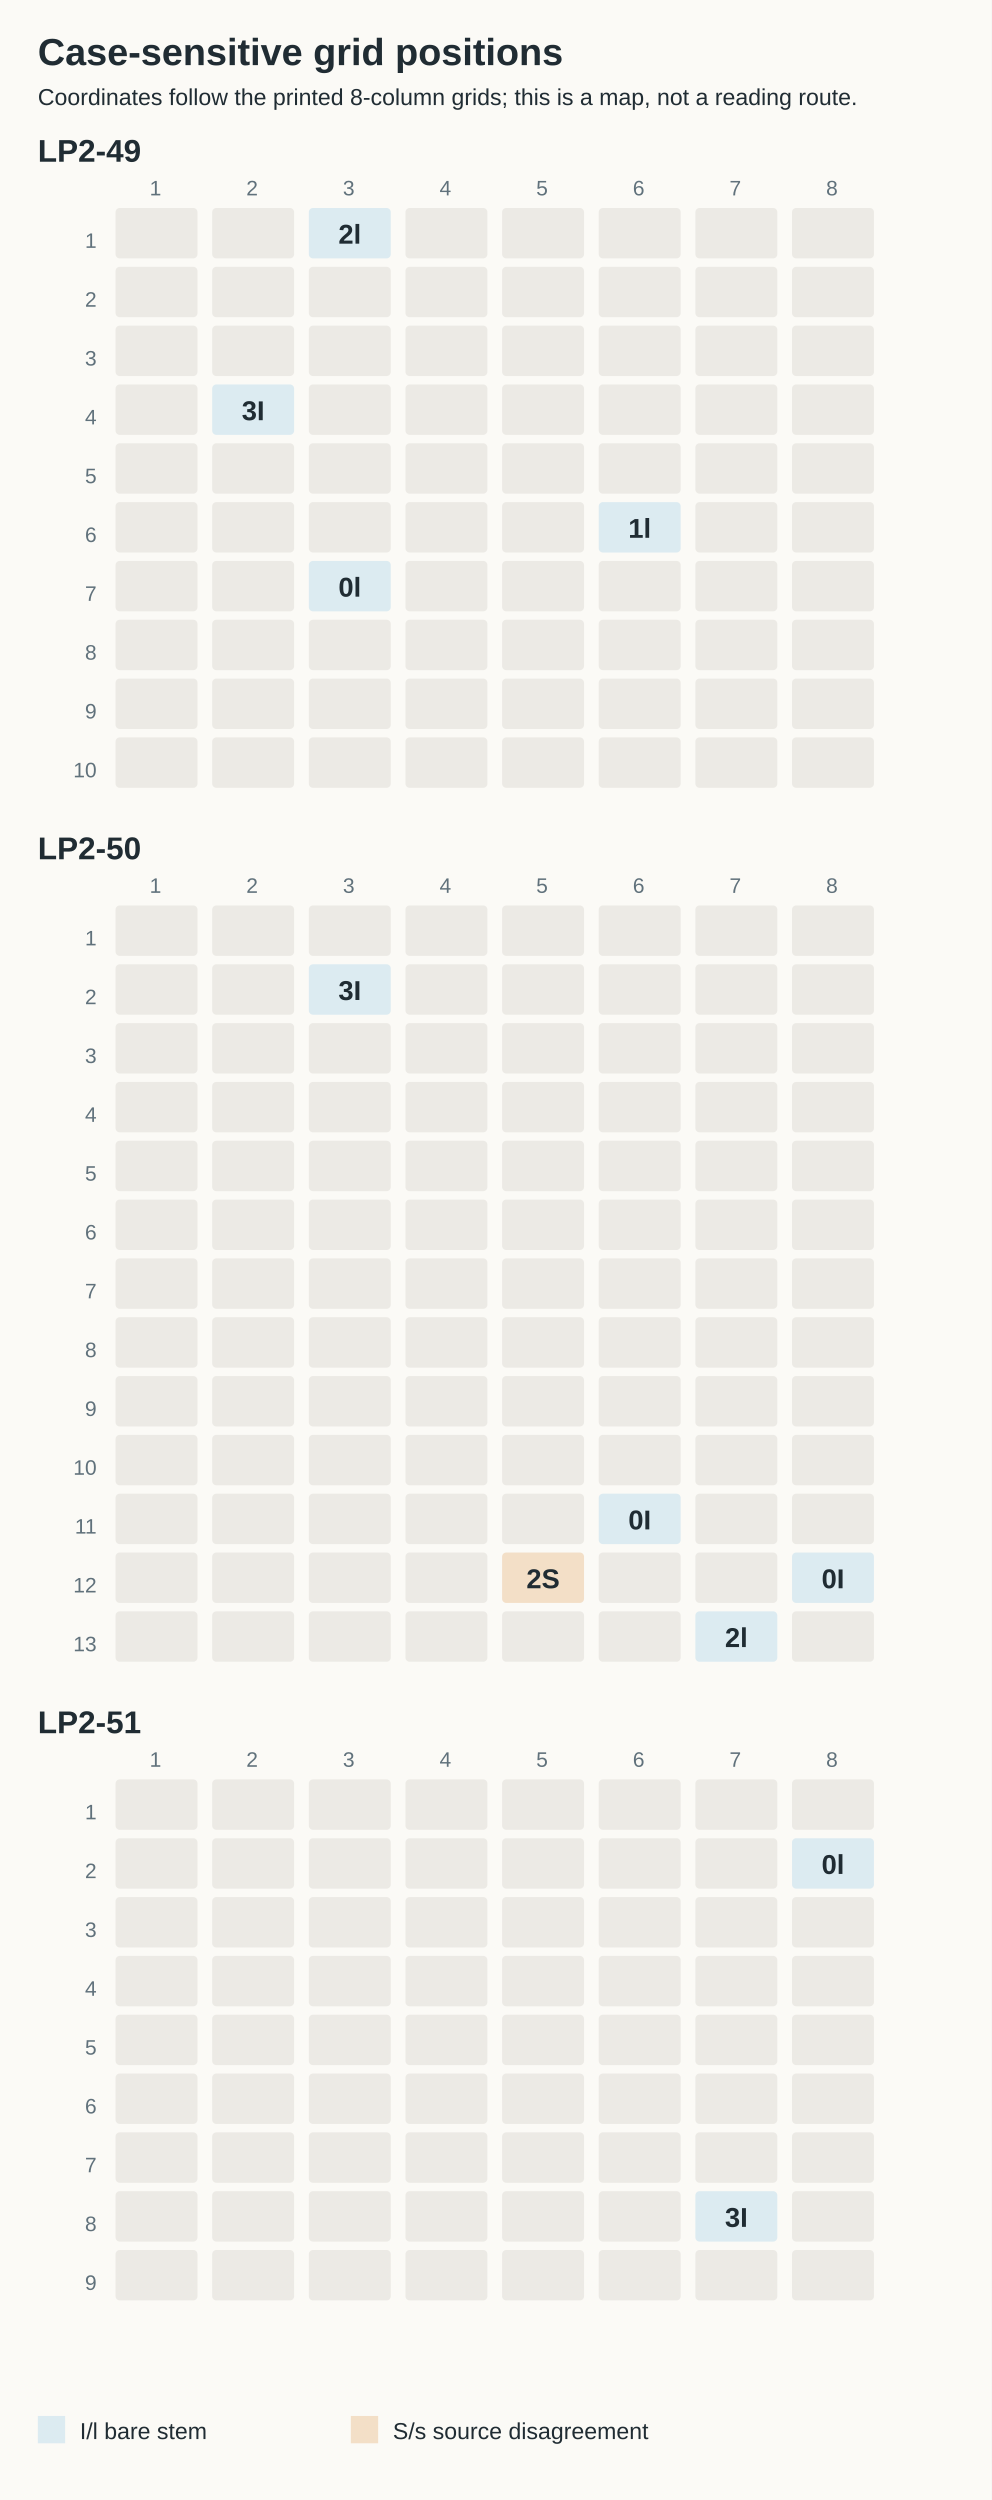
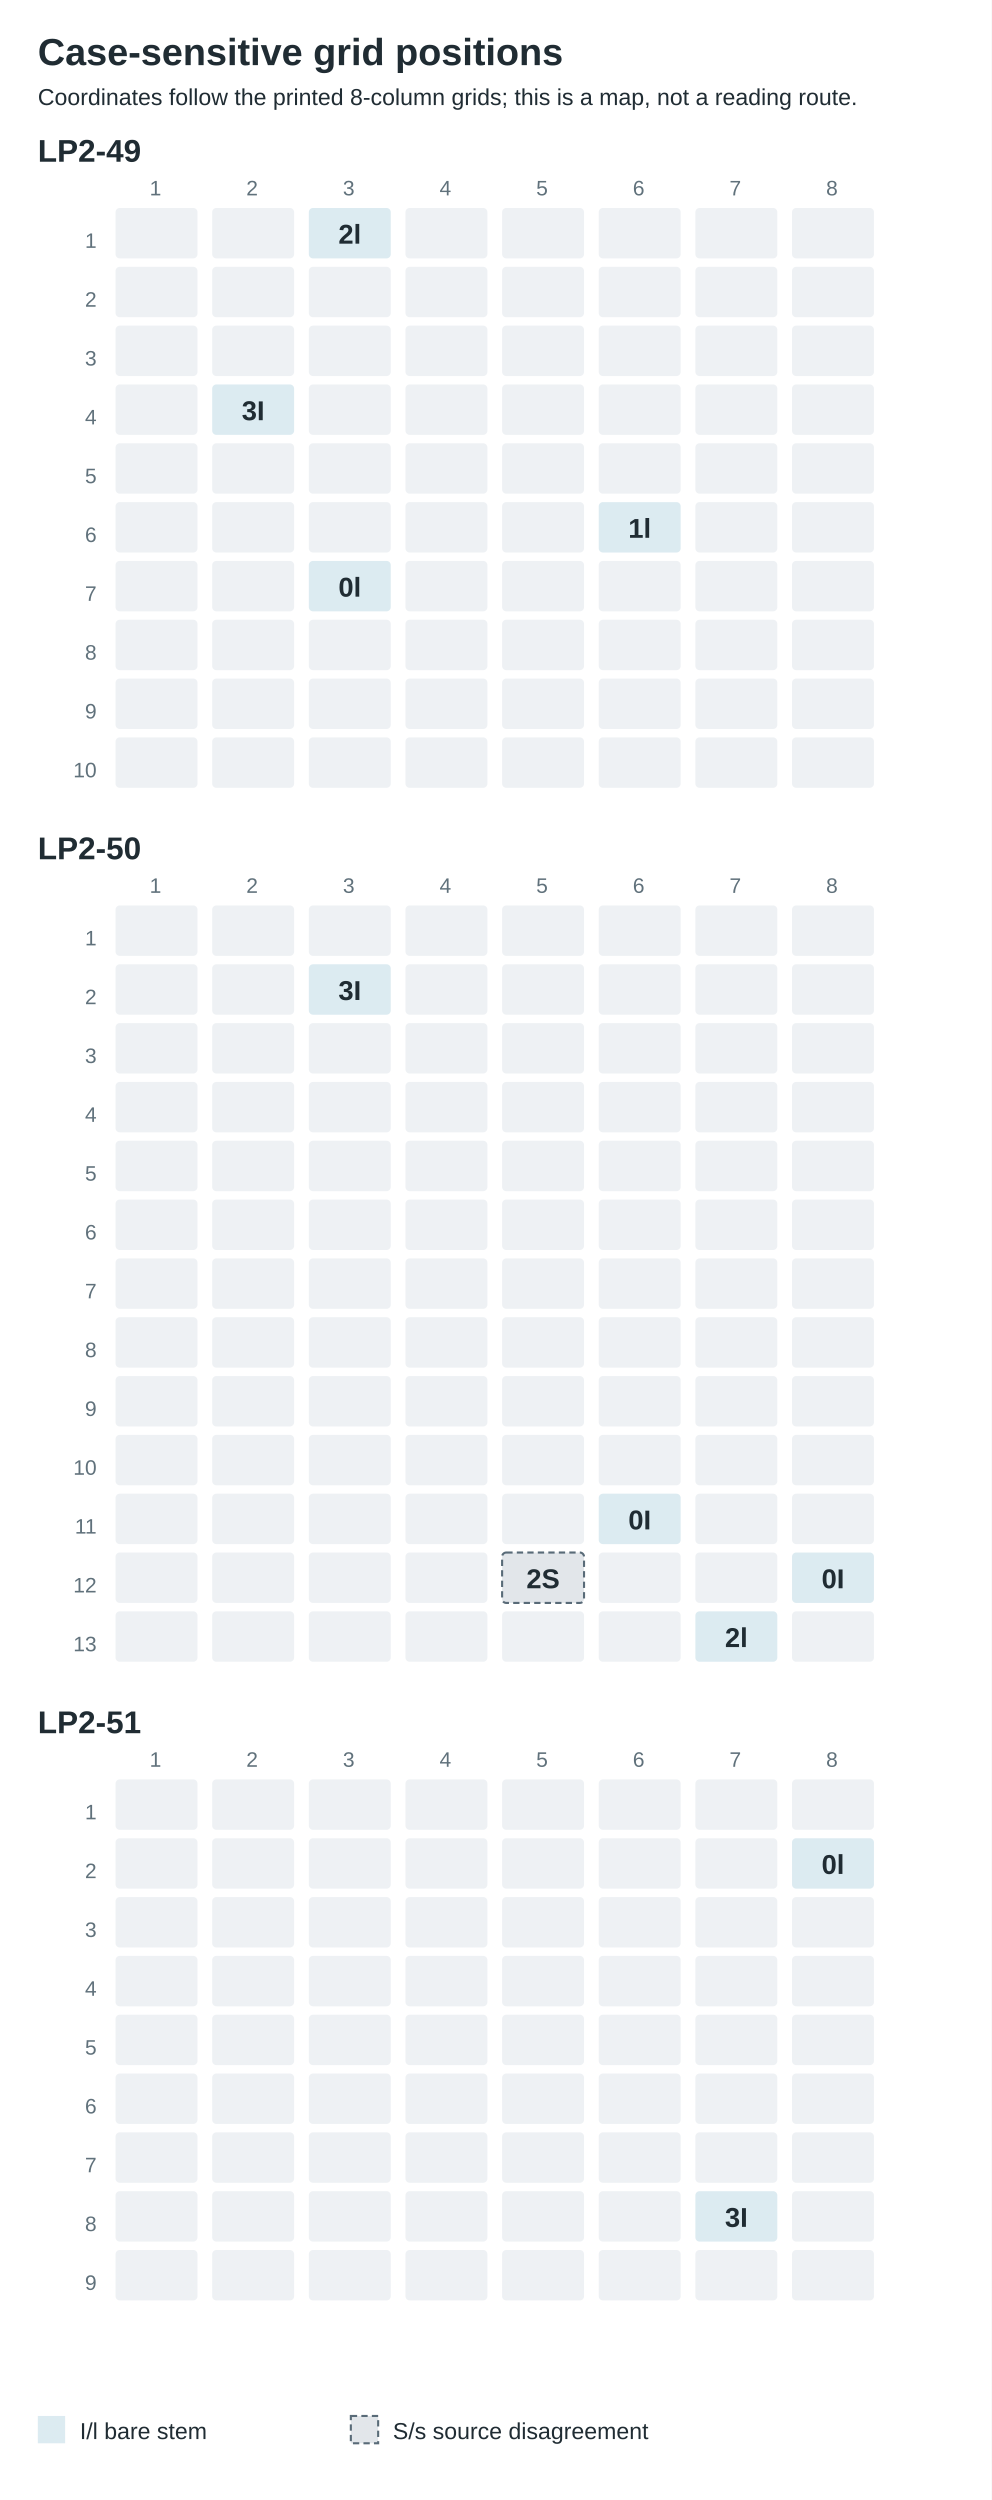
<svg xmlns="http://www.w3.org/2000/svg" viewBox="0 0 472 1190" role="img" aria-labelledby="title desc">
-   <rect width="472" height="1190" fill="#fbfaf6" />
+   <rect width="472" height="1190" fill="#ffffff" />
  <g font-family="Arial, sans-serif" fill="#202c33">
    <text x="18" y="31" font-size="18" font-weight="bold">Case-sensitive grid positions</text>
    <text x="18" y="50" font-size="11">Coordinates follow the printed 8-column grids; this is a map, not a reading route.</text>
    <text x="18" y="77" font-size="15" font-weight="bold">LP2-49</text>
    <text x="74" y="93" text-anchor="middle" font-size="10" fill="#60717b">1</text>
    <text x="120" y="93" text-anchor="middle" font-size="10" fill="#60717b">2</text>
    <text x="166" y="93" text-anchor="middle" font-size="10" fill="#60717b">3</text>
    <text x="212" y="93" text-anchor="middle" font-size="10" fill="#60717b">4</text>
    <text x="258" y="93" text-anchor="middle" font-size="10" fill="#60717b">5</text>
    <text x="304" y="93" text-anchor="middle" font-size="10" fill="#60717b">6</text>
    <text x="350" y="93" text-anchor="middle" font-size="10" fill="#60717b">7</text>
    <text x="396" y="93" text-anchor="middle" font-size="10" fill="#60717b">8</text>
    <text x="46" y="118" text-anchor="end" font-size="10" fill="#60717b">1</text>
-     <rect x="55" y="99" width="39" height="24" rx="2" fill="#eceae5" />
-     <rect x="101" y="99" width="39" height="24" rx="2" fill="#eceae5" />
+     <rect x="55" y="99" width="39" height="24" rx="2" fill="#eef1f4" />
+     <rect x="101" y="99" width="39" height="24" rx="2" fill="#eef1f4" />
    <rect x="147" y="99" width="39" height="24" rx="2" fill="#dcebf1" />
    <text x="166.5" y="116" text-anchor="middle" font-size="13" font-weight="bold">2l</text>
-     <rect x="193" y="99" width="39" height="24" rx="2" fill="#eceae5" />
-     <rect x="239" y="99" width="39" height="24" rx="2" fill="#eceae5" />
-     <rect x="285" y="99" width="39" height="24" rx="2" fill="#eceae5" />
-     <rect x="331" y="99" width="39" height="24" rx="2" fill="#eceae5" />
-     <rect x="377" y="99" width="39" height="24" rx="2" fill="#eceae5" />
+     <rect x="193" y="99" width="39" height="24" rx="2" fill="#eef1f4" />
+     <rect x="239" y="99" width="39" height="24" rx="2" fill="#eef1f4" />
+     <rect x="285" y="99" width="39" height="24" rx="2" fill="#eef1f4" />
+     <rect x="331" y="99" width="39" height="24" rx="2" fill="#eef1f4" />
+     <rect x="377" y="99" width="39" height="24" rx="2" fill="#eef1f4" />
    <text x="46" y="146" text-anchor="end" font-size="10" fill="#60717b">2</text>
-     <rect x="55" y="127" width="39" height="24" rx="2" fill="#eceae5" />
-     <rect x="101" y="127" width="39" height="24" rx="2" fill="#eceae5" />
-     <rect x="147" y="127" width="39" height="24" rx="2" fill="#eceae5" />
-     <rect x="193" y="127" width="39" height="24" rx="2" fill="#eceae5" />
-     <rect x="239" y="127" width="39" height="24" rx="2" fill="#eceae5" />
-     <rect x="285" y="127" width="39" height="24" rx="2" fill="#eceae5" />
-     <rect x="331" y="127" width="39" height="24" rx="2" fill="#eceae5" />
-     <rect x="377" y="127" width="39" height="24" rx="2" fill="#eceae5" />
+     <rect x="55" y="127" width="39" height="24" rx="2" fill="#eef1f4" />
+     <rect x="101" y="127" width="39" height="24" rx="2" fill="#eef1f4" />
+     <rect x="147" y="127" width="39" height="24" rx="2" fill="#eef1f4" />
+     <rect x="193" y="127" width="39" height="24" rx="2" fill="#eef1f4" />
+     <rect x="239" y="127" width="39" height="24" rx="2" fill="#eef1f4" />
+     <rect x="285" y="127" width="39" height="24" rx="2" fill="#eef1f4" />
+     <rect x="331" y="127" width="39" height="24" rx="2" fill="#eef1f4" />
+     <rect x="377" y="127" width="39" height="24" rx="2" fill="#eef1f4" />
    <text x="46" y="174" text-anchor="end" font-size="10" fill="#60717b">3</text>
-     <rect x="55" y="155" width="39" height="24" rx="2" fill="#eceae5" />
-     <rect x="101" y="155" width="39" height="24" rx="2" fill="#eceae5" />
-     <rect x="147" y="155" width="39" height="24" rx="2" fill="#eceae5" />
-     <rect x="193" y="155" width="39" height="24" rx="2" fill="#eceae5" />
-     <rect x="239" y="155" width="39" height="24" rx="2" fill="#eceae5" />
-     <rect x="285" y="155" width="39" height="24" rx="2" fill="#eceae5" />
-     <rect x="331" y="155" width="39" height="24" rx="2" fill="#eceae5" />
-     <rect x="377" y="155" width="39" height="24" rx="2" fill="#eceae5" />
+     <rect x="55" y="155" width="39" height="24" rx="2" fill="#eef1f4" />
+     <rect x="101" y="155" width="39" height="24" rx="2" fill="#eef1f4" />
+     <rect x="147" y="155" width="39" height="24" rx="2" fill="#eef1f4" />
+     <rect x="193" y="155" width="39" height="24" rx="2" fill="#eef1f4" />
+     <rect x="239" y="155" width="39" height="24" rx="2" fill="#eef1f4" />
+     <rect x="285" y="155" width="39" height="24" rx="2" fill="#eef1f4" />
+     <rect x="331" y="155" width="39" height="24" rx="2" fill="#eef1f4" />
+     <rect x="377" y="155" width="39" height="24" rx="2" fill="#eef1f4" />
    <text x="46" y="202" text-anchor="end" font-size="10" fill="#60717b">4</text>
-     <rect x="55" y="183" width="39" height="24" rx="2" fill="#eceae5" />
+     <rect x="55" y="183" width="39" height="24" rx="2" fill="#eef1f4" />
    <rect x="101" y="183" width="39" height="24" rx="2" fill="#dcebf1" />
    <text x="120.5" y="200" text-anchor="middle" font-size="13" font-weight="bold">3I</text>
-     <rect x="147" y="183" width="39" height="24" rx="2" fill="#eceae5" />
-     <rect x="193" y="183" width="39" height="24" rx="2" fill="#eceae5" />
-     <rect x="239" y="183" width="39" height="24" rx="2" fill="#eceae5" />
-     <rect x="285" y="183" width="39" height="24" rx="2" fill="#eceae5" />
-     <rect x="331" y="183" width="39" height="24" rx="2" fill="#eceae5" />
-     <rect x="377" y="183" width="39" height="24" rx="2" fill="#eceae5" />
+     <rect x="147" y="183" width="39" height="24" rx="2" fill="#eef1f4" />
+     <rect x="193" y="183" width="39" height="24" rx="2" fill="#eef1f4" />
+     <rect x="239" y="183" width="39" height="24" rx="2" fill="#eef1f4" />
+     <rect x="285" y="183" width="39" height="24" rx="2" fill="#eef1f4" />
+     <rect x="331" y="183" width="39" height="24" rx="2" fill="#eef1f4" />
+     <rect x="377" y="183" width="39" height="24" rx="2" fill="#eef1f4" />
    <text x="46" y="230" text-anchor="end" font-size="10" fill="#60717b">5</text>
-     <rect x="55" y="211" width="39" height="24" rx="2" fill="#eceae5" />
-     <rect x="101" y="211" width="39" height="24" rx="2" fill="#eceae5" />
-     <rect x="147" y="211" width="39" height="24" rx="2" fill="#eceae5" />
-     <rect x="193" y="211" width="39" height="24" rx="2" fill="#eceae5" />
-     <rect x="239" y="211" width="39" height="24" rx="2" fill="#eceae5" />
-     <rect x="285" y="211" width="39" height="24" rx="2" fill="#eceae5" />
-     <rect x="331" y="211" width="39" height="24" rx="2" fill="#eceae5" />
-     <rect x="377" y="211" width="39" height="24" rx="2" fill="#eceae5" />
+     <rect x="55" y="211" width="39" height="24" rx="2" fill="#eef1f4" />
+     <rect x="101" y="211" width="39" height="24" rx="2" fill="#eef1f4" />
+     <rect x="147" y="211" width="39" height="24" rx="2" fill="#eef1f4" />
+     <rect x="193" y="211" width="39" height="24" rx="2" fill="#eef1f4" />
+     <rect x="239" y="211" width="39" height="24" rx="2" fill="#eef1f4" />
+     <rect x="285" y="211" width="39" height="24" rx="2" fill="#eef1f4" />
+     <rect x="331" y="211" width="39" height="24" rx="2" fill="#eef1f4" />
+     <rect x="377" y="211" width="39" height="24" rx="2" fill="#eef1f4" />
    <text x="46" y="258" text-anchor="end" font-size="10" fill="#60717b">6</text>
-     <rect x="55" y="239" width="39" height="24" rx="2" fill="#eceae5" />
-     <rect x="101" y="239" width="39" height="24" rx="2" fill="#eceae5" />
-     <rect x="147" y="239" width="39" height="24" rx="2" fill="#eceae5" />
-     <rect x="193" y="239" width="39" height="24" rx="2" fill="#eceae5" />
-     <rect x="239" y="239" width="39" height="24" rx="2" fill="#eceae5" />
+     <rect x="55" y="239" width="39" height="24" rx="2" fill="#eef1f4" />
+     <rect x="101" y="239" width="39" height="24" rx="2" fill="#eef1f4" />
+     <rect x="147" y="239" width="39" height="24" rx="2" fill="#eef1f4" />
+     <rect x="193" y="239" width="39" height="24" rx="2" fill="#eef1f4" />
+     <rect x="239" y="239" width="39" height="24" rx="2" fill="#eef1f4" />
    <rect x="285" y="239" width="39" height="24" rx="2" fill="#dcebf1" />
    <text x="304.5" y="256" text-anchor="middle" font-size="13" font-weight="bold">1l</text>
-     <rect x="331" y="239" width="39" height="24" rx="2" fill="#eceae5" />
-     <rect x="377" y="239" width="39" height="24" rx="2" fill="#eceae5" />
+     <rect x="331" y="239" width="39" height="24" rx="2" fill="#eef1f4" />
+     <rect x="377" y="239" width="39" height="24" rx="2" fill="#eef1f4" />
    <text x="46" y="286" text-anchor="end" font-size="10" fill="#60717b">7</text>
-     <rect x="55" y="267" width="39" height="24" rx="2" fill="#eceae5" />
-     <rect x="101" y="267" width="39" height="24" rx="2" fill="#eceae5" />
+     <rect x="55" y="267" width="39" height="24" rx="2" fill="#eef1f4" />
+     <rect x="101" y="267" width="39" height="24" rx="2" fill="#eef1f4" />
    <rect x="147" y="267" width="39" height="24" rx="2" fill="#dcebf1" />
    <text x="166.5" y="284" text-anchor="middle" font-size="13" font-weight="bold">0l</text>
-     <rect x="193" y="267" width="39" height="24" rx="2" fill="#eceae5" />
-     <rect x="239" y="267" width="39" height="24" rx="2" fill="#eceae5" />
-     <rect x="285" y="267" width="39" height="24" rx="2" fill="#eceae5" />
-     <rect x="331" y="267" width="39" height="24" rx="2" fill="#eceae5" />
-     <rect x="377" y="267" width="39" height="24" rx="2" fill="#eceae5" />
+     <rect x="193" y="267" width="39" height="24" rx="2" fill="#eef1f4" />
+     <rect x="239" y="267" width="39" height="24" rx="2" fill="#eef1f4" />
+     <rect x="285" y="267" width="39" height="24" rx="2" fill="#eef1f4" />
+     <rect x="331" y="267" width="39" height="24" rx="2" fill="#eef1f4" />
+     <rect x="377" y="267" width="39" height="24" rx="2" fill="#eef1f4" />
    <text x="46" y="314" text-anchor="end" font-size="10" fill="#60717b">8</text>
-     <rect x="55" y="295" width="39" height="24" rx="2" fill="#eceae5" />
-     <rect x="101" y="295" width="39" height="24" rx="2" fill="#eceae5" />
-     <rect x="147" y="295" width="39" height="24" rx="2" fill="#eceae5" />
-     <rect x="193" y="295" width="39" height="24" rx="2" fill="#eceae5" />
-     <rect x="239" y="295" width="39" height="24" rx="2" fill="#eceae5" />
-     <rect x="285" y="295" width="39" height="24" rx="2" fill="#eceae5" />
-     <rect x="331" y="295" width="39" height="24" rx="2" fill="#eceae5" />
-     <rect x="377" y="295" width="39" height="24" rx="2" fill="#eceae5" />
+     <rect x="55" y="295" width="39" height="24" rx="2" fill="#eef1f4" />
+     <rect x="101" y="295" width="39" height="24" rx="2" fill="#eef1f4" />
+     <rect x="147" y="295" width="39" height="24" rx="2" fill="#eef1f4" />
+     <rect x="193" y="295" width="39" height="24" rx="2" fill="#eef1f4" />
+     <rect x="239" y="295" width="39" height="24" rx="2" fill="#eef1f4" />
+     <rect x="285" y="295" width="39" height="24" rx="2" fill="#eef1f4" />
+     <rect x="331" y="295" width="39" height="24" rx="2" fill="#eef1f4" />
+     <rect x="377" y="295" width="39" height="24" rx="2" fill="#eef1f4" />
    <text x="46" y="342" text-anchor="end" font-size="10" fill="#60717b">9</text>
-     <rect x="55" y="323" width="39" height="24" rx="2" fill="#eceae5" />
-     <rect x="101" y="323" width="39" height="24" rx="2" fill="#eceae5" />
-     <rect x="147" y="323" width="39" height="24" rx="2" fill="#eceae5" />
-     <rect x="193" y="323" width="39" height="24" rx="2" fill="#eceae5" />
-     <rect x="239" y="323" width="39" height="24" rx="2" fill="#eceae5" />
-     <rect x="285" y="323" width="39" height="24" rx="2" fill="#eceae5" />
-     <rect x="331" y="323" width="39" height="24" rx="2" fill="#eceae5" />
-     <rect x="377" y="323" width="39" height="24" rx="2" fill="#eceae5" />
+     <rect x="55" y="323" width="39" height="24" rx="2" fill="#eef1f4" />
+     <rect x="101" y="323" width="39" height="24" rx="2" fill="#eef1f4" />
+     <rect x="147" y="323" width="39" height="24" rx="2" fill="#eef1f4" />
+     <rect x="193" y="323" width="39" height="24" rx="2" fill="#eef1f4" />
+     <rect x="239" y="323" width="39" height="24" rx="2" fill="#eef1f4" />
+     <rect x="285" y="323" width="39" height="24" rx="2" fill="#eef1f4" />
+     <rect x="331" y="323" width="39" height="24" rx="2" fill="#eef1f4" />
+     <rect x="377" y="323" width="39" height="24" rx="2" fill="#eef1f4" />
    <text x="46" y="370" text-anchor="end" font-size="10" fill="#60717b">10</text>
-     <rect x="55" y="351" width="39" height="24" rx="2" fill="#eceae5" />
-     <rect x="101" y="351" width="39" height="24" rx="2" fill="#eceae5" />
-     <rect x="147" y="351" width="39" height="24" rx="2" fill="#eceae5" />
-     <rect x="193" y="351" width="39" height="24" rx="2" fill="#eceae5" />
-     <rect x="239" y="351" width="39" height="24" rx="2" fill="#eceae5" />
-     <rect x="285" y="351" width="39" height="24" rx="2" fill="#eceae5" />
-     <rect x="331" y="351" width="39" height="24" rx="2" fill="#eceae5" />
-     <rect x="377" y="351" width="39" height="24" rx="2" fill="#eceae5" />
+     <rect x="55" y="351" width="39" height="24" rx="2" fill="#eef1f4" />
+     <rect x="101" y="351" width="39" height="24" rx="2" fill="#eef1f4" />
+     <rect x="147" y="351" width="39" height="24" rx="2" fill="#eef1f4" />
+     <rect x="193" y="351" width="39" height="24" rx="2" fill="#eef1f4" />
+     <rect x="239" y="351" width="39" height="24" rx="2" fill="#eef1f4" />
+     <rect x="285" y="351" width="39" height="24" rx="2" fill="#eef1f4" />
+     <rect x="331" y="351" width="39" height="24" rx="2" fill="#eef1f4" />
+     <rect x="377" y="351" width="39" height="24" rx="2" fill="#eef1f4" />
    <text x="18" y="409" font-size="15" font-weight="bold">LP2-50</text>
    <text x="74" y="425" text-anchor="middle" font-size="10" fill="#60717b">1</text>
    <text x="120" y="425" text-anchor="middle" font-size="10" fill="#60717b">2</text>
    <text x="166" y="425" text-anchor="middle" font-size="10" fill="#60717b">3</text>
    <text x="212" y="425" text-anchor="middle" font-size="10" fill="#60717b">4</text>
    <text x="258" y="425" text-anchor="middle" font-size="10" fill="#60717b">5</text>
    <text x="304" y="425" text-anchor="middle" font-size="10" fill="#60717b">6</text>
    <text x="350" y="425" text-anchor="middle" font-size="10" fill="#60717b">7</text>
    <text x="396" y="425" text-anchor="middle" font-size="10" fill="#60717b">8</text>
    <text x="46" y="450" text-anchor="end" font-size="10" fill="#60717b">1</text>
-     <rect x="55" y="431" width="39" height="24" rx="2" fill="#eceae5" />
-     <rect x="101" y="431" width="39" height="24" rx="2" fill="#eceae5" />
-     <rect x="147" y="431" width="39" height="24" rx="2" fill="#eceae5" />
-     <rect x="193" y="431" width="39" height="24" rx="2" fill="#eceae5" />
-     <rect x="239" y="431" width="39" height="24" rx="2" fill="#eceae5" />
-     <rect x="285" y="431" width="39" height="24" rx="2" fill="#eceae5" />
-     <rect x="331" y="431" width="39" height="24" rx="2" fill="#eceae5" />
-     <rect x="377" y="431" width="39" height="24" rx="2" fill="#eceae5" />
+     <rect x="55" y="431" width="39" height="24" rx="2" fill="#eef1f4" />
+     <rect x="101" y="431" width="39" height="24" rx="2" fill="#eef1f4" />
+     <rect x="147" y="431" width="39" height="24" rx="2" fill="#eef1f4" />
+     <rect x="193" y="431" width="39" height="24" rx="2" fill="#eef1f4" />
+     <rect x="239" y="431" width="39" height="24" rx="2" fill="#eef1f4" />
+     <rect x="285" y="431" width="39" height="24" rx="2" fill="#eef1f4" />
+     <rect x="331" y="431" width="39" height="24" rx="2" fill="#eef1f4" />
+     <rect x="377" y="431" width="39" height="24" rx="2" fill="#eef1f4" />
    <text x="46" y="478" text-anchor="end" font-size="10" fill="#60717b">2</text>
-     <rect x="55" y="459" width="39" height="24" rx="2" fill="#eceae5" />
-     <rect x="101" y="459" width="39" height="24" rx="2" fill="#eceae5" />
+     <rect x="55" y="459" width="39" height="24" rx="2" fill="#eef1f4" />
+     <rect x="101" y="459" width="39" height="24" rx="2" fill="#eef1f4" />
    <rect x="147" y="459" width="39" height="24" rx="2" fill="#dcebf1" />
    <text x="166.5" y="476" text-anchor="middle" font-size="13" font-weight="bold">3I</text>
-     <rect x="193" y="459" width="39" height="24" rx="2" fill="#eceae5" />
-     <rect x="239" y="459" width="39" height="24" rx="2" fill="#eceae5" />
-     <rect x="285" y="459" width="39" height="24" rx="2" fill="#eceae5" />
-     <rect x="331" y="459" width="39" height="24" rx="2" fill="#eceae5" />
-     <rect x="377" y="459" width="39" height="24" rx="2" fill="#eceae5" />
+     <rect x="193" y="459" width="39" height="24" rx="2" fill="#eef1f4" />
+     <rect x="239" y="459" width="39" height="24" rx="2" fill="#eef1f4" />
+     <rect x="285" y="459" width="39" height="24" rx="2" fill="#eef1f4" />
+     <rect x="331" y="459" width="39" height="24" rx="2" fill="#eef1f4" />
+     <rect x="377" y="459" width="39" height="24" rx="2" fill="#eef1f4" />
    <text x="46" y="506" text-anchor="end" font-size="10" fill="#60717b">3</text>
-     <rect x="55" y="487" width="39" height="24" rx="2" fill="#eceae5" />
-     <rect x="101" y="487" width="39" height="24" rx="2" fill="#eceae5" />
-     <rect x="147" y="487" width="39" height="24" rx="2" fill="#eceae5" />
-     <rect x="193" y="487" width="39" height="24" rx="2" fill="#eceae5" />
-     <rect x="239" y="487" width="39" height="24" rx="2" fill="#eceae5" />
-     <rect x="285" y="487" width="39" height="24" rx="2" fill="#eceae5" />
-     <rect x="331" y="487" width="39" height="24" rx="2" fill="#eceae5" />
-     <rect x="377" y="487" width="39" height="24" rx="2" fill="#eceae5" />
+     <rect x="55" y="487" width="39" height="24" rx="2" fill="#eef1f4" />
+     <rect x="101" y="487" width="39" height="24" rx="2" fill="#eef1f4" />
+     <rect x="147" y="487" width="39" height="24" rx="2" fill="#eef1f4" />
+     <rect x="193" y="487" width="39" height="24" rx="2" fill="#eef1f4" />
+     <rect x="239" y="487" width="39" height="24" rx="2" fill="#eef1f4" />
+     <rect x="285" y="487" width="39" height="24" rx="2" fill="#eef1f4" />
+     <rect x="331" y="487" width="39" height="24" rx="2" fill="#eef1f4" />
+     <rect x="377" y="487" width="39" height="24" rx="2" fill="#eef1f4" />
    <text x="46" y="534" text-anchor="end" font-size="10" fill="#60717b">4</text>
-     <rect x="55" y="515" width="39" height="24" rx="2" fill="#eceae5" />
-     <rect x="101" y="515" width="39" height="24" rx="2" fill="#eceae5" />
-     <rect x="147" y="515" width="39" height="24" rx="2" fill="#eceae5" />
-     <rect x="193" y="515" width="39" height="24" rx="2" fill="#eceae5" />
-     <rect x="239" y="515" width="39" height="24" rx="2" fill="#eceae5" />
-     <rect x="285" y="515" width="39" height="24" rx="2" fill="#eceae5" />
-     <rect x="331" y="515" width="39" height="24" rx="2" fill="#eceae5" />
-     <rect x="377" y="515" width="39" height="24" rx="2" fill="#eceae5" />
+     <rect x="55" y="515" width="39" height="24" rx="2" fill="#eef1f4" />
+     <rect x="101" y="515" width="39" height="24" rx="2" fill="#eef1f4" />
+     <rect x="147" y="515" width="39" height="24" rx="2" fill="#eef1f4" />
+     <rect x="193" y="515" width="39" height="24" rx="2" fill="#eef1f4" />
+     <rect x="239" y="515" width="39" height="24" rx="2" fill="#eef1f4" />
+     <rect x="285" y="515" width="39" height="24" rx="2" fill="#eef1f4" />
+     <rect x="331" y="515" width="39" height="24" rx="2" fill="#eef1f4" />
+     <rect x="377" y="515" width="39" height="24" rx="2" fill="#eef1f4" />
    <text x="46" y="562" text-anchor="end" font-size="10" fill="#60717b">5</text>
-     <rect x="55" y="543" width="39" height="24" rx="2" fill="#eceae5" />
-     <rect x="101" y="543" width="39" height="24" rx="2" fill="#eceae5" />
-     <rect x="147" y="543" width="39" height="24" rx="2" fill="#eceae5" />
-     <rect x="193" y="543" width="39" height="24" rx="2" fill="#eceae5" />
-     <rect x="239" y="543" width="39" height="24" rx="2" fill="#eceae5" />
-     <rect x="285" y="543" width="39" height="24" rx="2" fill="#eceae5" />
-     <rect x="331" y="543" width="39" height="24" rx="2" fill="#eceae5" />
-     <rect x="377" y="543" width="39" height="24" rx="2" fill="#eceae5" />
+     <rect x="55" y="543" width="39" height="24" rx="2" fill="#eef1f4" />
+     <rect x="101" y="543" width="39" height="24" rx="2" fill="#eef1f4" />
+     <rect x="147" y="543" width="39" height="24" rx="2" fill="#eef1f4" />
+     <rect x="193" y="543" width="39" height="24" rx="2" fill="#eef1f4" />
+     <rect x="239" y="543" width="39" height="24" rx="2" fill="#eef1f4" />
+     <rect x="285" y="543" width="39" height="24" rx="2" fill="#eef1f4" />
+     <rect x="331" y="543" width="39" height="24" rx="2" fill="#eef1f4" />
+     <rect x="377" y="543" width="39" height="24" rx="2" fill="#eef1f4" />
    <text x="46" y="590" text-anchor="end" font-size="10" fill="#60717b">6</text>
-     <rect x="55" y="571" width="39" height="24" rx="2" fill="#eceae5" />
-     <rect x="101" y="571" width="39" height="24" rx="2" fill="#eceae5" />
-     <rect x="147" y="571" width="39" height="24" rx="2" fill="#eceae5" />
-     <rect x="193" y="571" width="39" height="24" rx="2" fill="#eceae5" />
-     <rect x="239" y="571" width="39" height="24" rx="2" fill="#eceae5" />
-     <rect x="285" y="571" width="39" height="24" rx="2" fill="#eceae5" />
-     <rect x="331" y="571" width="39" height="24" rx="2" fill="#eceae5" />
-     <rect x="377" y="571" width="39" height="24" rx="2" fill="#eceae5" />
+     <rect x="55" y="571" width="39" height="24" rx="2" fill="#eef1f4" />
+     <rect x="101" y="571" width="39" height="24" rx="2" fill="#eef1f4" />
+     <rect x="147" y="571" width="39" height="24" rx="2" fill="#eef1f4" />
+     <rect x="193" y="571" width="39" height="24" rx="2" fill="#eef1f4" />
+     <rect x="239" y="571" width="39" height="24" rx="2" fill="#eef1f4" />
+     <rect x="285" y="571" width="39" height="24" rx="2" fill="#eef1f4" />
+     <rect x="331" y="571" width="39" height="24" rx="2" fill="#eef1f4" />
+     <rect x="377" y="571" width="39" height="24" rx="2" fill="#eef1f4" />
    <text x="46" y="618" text-anchor="end" font-size="10" fill="#60717b">7</text>
-     <rect x="55" y="599" width="39" height="24" rx="2" fill="#eceae5" />
-     <rect x="101" y="599" width="39" height="24" rx="2" fill="#eceae5" />
-     <rect x="147" y="599" width="39" height="24" rx="2" fill="#eceae5" />
-     <rect x="193" y="599" width="39" height="24" rx="2" fill="#eceae5" />
-     <rect x="239" y="599" width="39" height="24" rx="2" fill="#eceae5" />
-     <rect x="285" y="599" width="39" height="24" rx="2" fill="#eceae5" />
-     <rect x="331" y="599" width="39" height="24" rx="2" fill="#eceae5" />
-     <rect x="377" y="599" width="39" height="24" rx="2" fill="#eceae5" />
+     <rect x="55" y="599" width="39" height="24" rx="2" fill="#eef1f4" />
+     <rect x="101" y="599" width="39" height="24" rx="2" fill="#eef1f4" />
+     <rect x="147" y="599" width="39" height="24" rx="2" fill="#eef1f4" />
+     <rect x="193" y="599" width="39" height="24" rx="2" fill="#eef1f4" />
+     <rect x="239" y="599" width="39" height="24" rx="2" fill="#eef1f4" />
+     <rect x="285" y="599" width="39" height="24" rx="2" fill="#eef1f4" />
+     <rect x="331" y="599" width="39" height="24" rx="2" fill="#eef1f4" />
+     <rect x="377" y="599" width="39" height="24" rx="2" fill="#eef1f4" />
    <text x="46" y="646" text-anchor="end" font-size="10" fill="#60717b">8</text>
-     <rect x="55" y="627" width="39" height="24" rx="2" fill="#eceae5" />
-     <rect x="101" y="627" width="39" height="24" rx="2" fill="#eceae5" />
-     <rect x="147" y="627" width="39" height="24" rx="2" fill="#eceae5" />
-     <rect x="193" y="627" width="39" height="24" rx="2" fill="#eceae5" />
-     <rect x="239" y="627" width="39" height="24" rx="2" fill="#eceae5" />
-     <rect x="285" y="627" width="39" height="24" rx="2" fill="#eceae5" />
-     <rect x="331" y="627" width="39" height="24" rx="2" fill="#eceae5" />
-     <rect x="377" y="627" width="39" height="24" rx="2" fill="#eceae5" />
+     <rect x="55" y="627" width="39" height="24" rx="2" fill="#eef1f4" />
+     <rect x="101" y="627" width="39" height="24" rx="2" fill="#eef1f4" />
+     <rect x="147" y="627" width="39" height="24" rx="2" fill="#eef1f4" />
+     <rect x="193" y="627" width="39" height="24" rx="2" fill="#eef1f4" />
+     <rect x="239" y="627" width="39" height="24" rx="2" fill="#eef1f4" />
+     <rect x="285" y="627" width="39" height="24" rx="2" fill="#eef1f4" />
+     <rect x="331" y="627" width="39" height="24" rx="2" fill="#eef1f4" />
+     <rect x="377" y="627" width="39" height="24" rx="2" fill="#eef1f4" />
    <text x="46" y="674" text-anchor="end" font-size="10" fill="#60717b">9</text>
-     <rect x="55" y="655" width="39" height="24" rx="2" fill="#eceae5" />
-     <rect x="101" y="655" width="39" height="24" rx="2" fill="#eceae5" />
-     <rect x="147" y="655" width="39" height="24" rx="2" fill="#eceae5" />
-     <rect x="193" y="655" width="39" height="24" rx="2" fill="#eceae5" />
-     <rect x="239" y="655" width="39" height="24" rx="2" fill="#eceae5" />
-     <rect x="285" y="655" width="39" height="24" rx="2" fill="#eceae5" />
-     <rect x="331" y="655" width="39" height="24" rx="2" fill="#eceae5" />
-     <rect x="377" y="655" width="39" height="24" rx="2" fill="#eceae5" />
+     <rect x="55" y="655" width="39" height="24" rx="2" fill="#eef1f4" />
+     <rect x="101" y="655" width="39" height="24" rx="2" fill="#eef1f4" />
+     <rect x="147" y="655" width="39" height="24" rx="2" fill="#eef1f4" />
+     <rect x="193" y="655" width="39" height="24" rx="2" fill="#eef1f4" />
+     <rect x="239" y="655" width="39" height="24" rx="2" fill="#eef1f4" />
+     <rect x="285" y="655" width="39" height="24" rx="2" fill="#eef1f4" />
+     <rect x="331" y="655" width="39" height="24" rx="2" fill="#eef1f4" />
+     <rect x="377" y="655" width="39" height="24" rx="2" fill="#eef1f4" />
    <text x="46" y="702" text-anchor="end" font-size="10" fill="#60717b">10</text>
-     <rect x="55" y="683" width="39" height="24" rx="2" fill="#eceae5" />
-     <rect x="101" y="683" width="39" height="24" rx="2" fill="#eceae5" />
-     <rect x="147" y="683" width="39" height="24" rx="2" fill="#eceae5" />
-     <rect x="193" y="683" width="39" height="24" rx="2" fill="#eceae5" />
-     <rect x="239" y="683" width="39" height="24" rx="2" fill="#eceae5" />
-     <rect x="285" y="683" width="39" height="24" rx="2" fill="#eceae5" />
-     <rect x="331" y="683" width="39" height="24" rx="2" fill="#eceae5" />
-     <rect x="377" y="683" width="39" height="24" rx="2" fill="#eceae5" />
+     <rect x="55" y="683" width="39" height="24" rx="2" fill="#eef1f4" />
+     <rect x="101" y="683" width="39" height="24" rx="2" fill="#eef1f4" />
+     <rect x="147" y="683" width="39" height="24" rx="2" fill="#eef1f4" />
+     <rect x="193" y="683" width="39" height="24" rx="2" fill="#eef1f4" />
+     <rect x="239" y="683" width="39" height="24" rx="2" fill="#eef1f4" />
+     <rect x="285" y="683" width="39" height="24" rx="2" fill="#eef1f4" />
+     <rect x="331" y="683" width="39" height="24" rx="2" fill="#eef1f4" />
+     <rect x="377" y="683" width="39" height="24" rx="2" fill="#eef1f4" />
    <text x="46" y="730" text-anchor="end" font-size="10" fill="#60717b">11</text>
-     <rect x="55" y="711" width="39" height="24" rx="2" fill="#eceae5" />
-     <rect x="101" y="711" width="39" height="24" rx="2" fill="#eceae5" />
-     <rect x="147" y="711" width="39" height="24" rx="2" fill="#eceae5" />
-     <rect x="193" y="711" width="39" height="24" rx="2" fill="#eceae5" />
-     <rect x="239" y="711" width="39" height="24" rx="2" fill="#eceae5" />
+     <rect x="55" y="711" width="39" height="24" rx="2" fill="#eef1f4" />
+     <rect x="101" y="711" width="39" height="24" rx="2" fill="#eef1f4" />
+     <rect x="147" y="711" width="39" height="24" rx="2" fill="#eef1f4" />
+     <rect x="193" y="711" width="39" height="24" rx="2" fill="#eef1f4" />
+     <rect x="239" y="711" width="39" height="24" rx="2" fill="#eef1f4" />
    <rect x="285" y="711" width="39" height="24" rx="2" fill="#dcebf1" />
    <text x="304.5" y="728" text-anchor="middle" font-size="13" font-weight="bold">0I</text>
-     <rect x="331" y="711" width="39" height="24" rx="2" fill="#eceae5" />
-     <rect x="377" y="711" width="39" height="24" rx="2" fill="#eceae5" />
+     <rect x="331" y="711" width="39" height="24" rx="2" fill="#eef1f4" />
+     <rect x="377" y="711" width="39" height="24" rx="2" fill="#eef1f4" />
    <text x="46" y="758" text-anchor="end" font-size="10" fill="#60717b">12</text>
-     <rect x="55" y="739" width="39" height="24" rx="2" fill="#eceae5" />
-     <rect x="101" y="739" width="39" height="24" rx="2" fill="#eceae5" />
-     <rect x="147" y="739" width="39" height="24" rx="2" fill="#eceae5" />
-     <rect x="193" y="739" width="39" height="24" rx="2" fill="#eceae5" />
-     <rect x="239" y="739" width="39" height="24" rx="2" fill="#f3dfc7" />
+     <rect x="55" y="739" width="39" height="24" rx="2" fill="#eef1f4" />
+     <rect x="101" y="739" width="39" height="24" rx="2" fill="#eef1f4" />
+     <rect x="147" y="739" width="39" height="24" rx="2" fill="#eef1f4" />
+     <rect x="193" y="739" width="39" height="24" rx="2" fill="#eef1f4" />
+     <rect x="239" y="739" width="39" height="24" rx="2" fill="#e2e6ea" stroke="#596b78" stroke-width="1" stroke-dasharray="3 2" />
    <text x="258.5" y="756" text-anchor="middle" font-size="13" font-weight="bold">2S</text>
-     <rect x="285" y="739" width="39" height="24" rx="2" fill="#eceae5" />
-     <rect x="331" y="739" width="39" height="24" rx="2" fill="#eceae5" />
+     <rect x="285" y="739" width="39" height="24" rx="2" fill="#eef1f4" />
+     <rect x="331" y="739" width="39" height="24" rx="2" fill="#eef1f4" />
    <rect x="377" y="739" width="39" height="24" rx="2" fill="#dcebf1" />
    <text x="396.5" y="756" text-anchor="middle" font-size="13" font-weight="bold">0I</text>
    <text x="46" y="786" text-anchor="end" font-size="10" fill="#60717b">13</text>
-     <rect x="55" y="767" width="39" height="24" rx="2" fill="#eceae5" />
-     <rect x="101" y="767" width="39" height="24" rx="2" fill="#eceae5" />
-     <rect x="147" y="767" width="39" height="24" rx="2" fill="#eceae5" />
-     <rect x="193" y="767" width="39" height="24" rx="2" fill="#eceae5" />
-     <rect x="239" y="767" width="39" height="24" rx="2" fill="#eceae5" />
-     <rect x="285" y="767" width="39" height="24" rx="2" fill="#eceae5" />
+     <rect x="55" y="767" width="39" height="24" rx="2" fill="#eef1f4" />
+     <rect x="101" y="767" width="39" height="24" rx="2" fill="#eef1f4" />
+     <rect x="147" y="767" width="39" height="24" rx="2" fill="#eef1f4" />
+     <rect x="193" y="767" width="39" height="24" rx="2" fill="#eef1f4" />
+     <rect x="239" y="767" width="39" height="24" rx="2" fill="#eef1f4" />
+     <rect x="285" y="767" width="39" height="24" rx="2" fill="#eef1f4" />
    <rect x="331" y="767" width="39" height="24" rx="2" fill="#dcebf1" />
    <text x="350.5" y="784" text-anchor="middle" font-size="13" font-weight="bold">2l</text>
-     <rect x="377" y="767" width="39" height="24" rx="2" fill="#eceae5" />
+     <rect x="377" y="767" width="39" height="24" rx="2" fill="#eef1f4" />
    <text x="18" y="825" font-size="15" font-weight="bold">LP2-51</text>
    <text x="74" y="841" text-anchor="middle" font-size="10" fill="#60717b">1</text>
    <text x="120" y="841" text-anchor="middle" font-size="10" fill="#60717b">2</text>
    <text x="166" y="841" text-anchor="middle" font-size="10" fill="#60717b">3</text>
    <text x="212" y="841" text-anchor="middle" font-size="10" fill="#60717b">4</text>
    <text x="258" y="841" text-anchor="middle" font-size="10" fill="#60717b">5</text>
    <text x="304" y="841" text-anchor="middle" font-size="10" fill="#60717b">6</text>
    <text x="350" y="841" text-anchor="middle" font-size="10" fill="#60717b">7</text>
    <text x="396" y="841" text-anchor="middle" font-size="10" fill="#60717b">8</text>
    <text x="46" y="866" text-anchor="end" font-size="10" fill="#60717b">1</text>
-     <rect x="55" y="847" width="39" height="24" rx="2" fill="#eceae5" />
-     <rect x="101" y="847" width="39" height="24" rx="2" fill="#eceae5" />
-     <rect x="147" y="847" width="39" height="24" rx="2" fill="#eceae5" />
-     <rect x="193" y="847" width="39" height="24" rx="2" fill="#eceae5" />
-     <rect x="239" y="847" width="39" height="24" rx="2" fill="#eceae5" />
-     <rect x="285" y="847" width="39" height="24" rx="2" fill="#eceae5" />
-     <rect x="331" y="847" width="39" height="24" rx="2" fill="#eceae5" />
-     <rect x="377" y="847" width="39" height="24" rx="2" fill="#eceae5" />
+     <rect x="55" y="847" width="39" height="24" rx="2" fill="#eef1f4" />
+     <rect x="101" y="847" width="39" height="24" rx="2" fill="#eef1f4" />
+     <rect x="147" y="847" width="39" height="24" rx="2" fill="#eef1f4" />
+     <rect x="193" y="847" width="39" height="24" rx="2" fill="#eef1f4" />
+     <rect x="239" y="847" width="39" height="24" rx="2" fill="#eef1f4" />
+     <rect x="285" y="847" width="39" height="24" rx="2" fill="#eef1f4" />
+     <rect x="331" y="847" width="39" height="24" rx="2" fill="#eef1f4" />
+     <rect x="377" y="847" width="39" height="24" rx="2" fill="#eef1f4" />
    <text x="46" y="894" text-anchor="end" font-size="10" fill="#60717b">2</text>
-     <rect x="55" y="875" width="39" height="24" rx="2" fill="#eceae5" />
-     <rect x="101" y="875" width="39" height="24" rx="2" fill="#eceae5" />
-     <rect x="147" y="875" width="39" height="24" rx="2" fill="#eceae5" />
-     <rect x="193" y="875" width="39" height="24" rx="2" fill="#eceae5" />
-     <rect x="239" y="875" width="39" height="24" rx="2" fill="#eceae5" />
-     <rect x="285" y="875" width="39" height="24" rx="2" fill="#eceae5" />
-     <rect x="331" y="875" width="39" height="24" rx="2" fill="#eceae5" />
+     <rect x="55" y="875" width="39" height="24" rx="2" fill="#eef1f4" />
+     <rect x="101" y="875" width="39" height="24" rx="2" fill="#eef1f4" />
+     <rect x="147" y="875" width="39" height="24" rx="2" fill="#eef1f4" />
+     <rect x="193" y="875" width="39" height="24" rx="2" fill="#eef1f4" />
+     <rect x="239" y="875" width="39" height="24" rx="2" fill="#eef1f4" />
+     <rect x="285" y="875" width="39" height="24" rx="2" fill="#eef1f4" />
+     <rect x="331" y="875" width="39" height="24" rx="2" fill="#eef1f4" />
    <rect x="377" y="875" width="39" height="24" rx="2" fill="#dcebf1" />
    <text x="396.5" y="892" text-anchor="middle" font-size="13" font-weight="bold">0l</text>
    <text x="46" y="922" text-anchor="end" font-size="10" fill="#60717b">3</text>
-     <rect x="55" y="903" width="39" height="24" rx="2" fill="#eceae5" />
-     <rect x="101" y="903" width="39" height="24" rx="2" fill="#eceae5" />
-     <rect x="147" y="903" width="39" height="24" rx="2" fill="#eceae5" />
-     <rect x="193" y="903" width="39" height="24" rx="2" fill="#eceae5" />
-     <rect x="239" y="903" width="39" height="24" rx="2" fill="#eceae5" />
-     <rect x="285" y="903" width="39" height="24" rx="2" fill="#eceae5" />
-     <rect x="331" y="903" width="39" height="24" rx="2" fill="#eceae5" />
-     <rect x="377" y="903" width="39" height="24" rx="2" fill="#eceae5" />
+     <rect x="55" y="903" width="39" height="24" rx="2" fill="#eef1f4" />
+     <rect x="101" y="903" width="39" height="24" rx="2" fill="#eef1f4" />
+     <rect x="147" y="903" width="39" height="24" rx="2" fill="#eef1f4" />
+     <rect x="193" y="903" width="39" height="24" rx="2" fill="#eef1f4" />
+     <rect x="239" y="903" width="39" height="24" rx="2" fill="#eef1f4" />
+     <rect x="285" y="903" width="39" height="24" rx="2" fill="#eef1f4" />
+     <rect x="331" y="903" width="39" height="24" rx="2" fill="#eef1f4" />
+     <rect x="377" y="903" width="39" height="24" rx="2" fill="#eef1f4" />
    <text x="46" y="950" text-anchor="end" font-size="10" fill="#60717b">4</text>
-     <rect x="55" y="931" width="39" height="24" rx="2" fill="#eceae5" />
-     <rect x="101" y="931" width="39" height="24" rx="2" fill="#eceae5" />
-     <rect x="147" y="931" width="39" height="24" rx="2" fill="#eceae5" />
-     <rect x="193" y="931" width="39" height="24" rx="2" fill="#eceae5" />
-     <rect x="239" y="931" width="39" height="24" rx="2" fill="#eceae5" />
-     <rect x="285" y="931" width="39" height="24" rx="2" fill="#eceae5" />
-     <rect x="331" y="931" width="39" height="24" rx="2" fill="#eceae5" />
-     <rect x="377" y="931" width="39" height="24" rx="2" fill="#eceae5" />
+     <rect x="55" y="931" width="39" height="24" rx="2" fill="#eef1f4" />
+     <rect x="101" y="931" width="39" height="24" rx="2" fill="#eef1f4" />
+     <rect x="147" y="931" width="39" height="24" rx="2" fill="#eef1f4" />
+     <rect x="193" y="931" width="39" height="24" rx="2" fill="#eef1f4" />
+     <rect x="239" y="931" width="39" height="24" rx="2" fill="#eef1f4" />
+     <rect x="285" y="931" width="39" height="24" rx="2" fill="#eef1f4" />
+     <rect x="331" y="931" width="39" height="24" rx="2" fill="#eef1f4" />
+     <rect x="377" y="931" width="39" height="24" rx="2" fill="#eef1f4" />
    <text x="46" y="978" text-anchor="end" font-size="10" fill="#60717b">5</text>
-     <rect x="55" y="959" width="39" height="24" rx="2" fill="#eceae5" />
-     <rect x="101" y="959" width="39" height="24" rx="2" fill="#eceae5" />
-     <rect x="147" y="959" width="39" height="24" rx="2" fill="#eceae5" />
-     <rect x="193" y="959" width="39" height="24" rx="2" fill="#eceae5" />
-     <rect x="239" y="959" width="39" height="24" rx="2" fill="#eceae5" />
-     <rect x="285" y="959" width="39" height="24" rx="2" fill="#eceae5" />
-     <rect x="331" y="959" width="39" height="24" rx="2" fill="#eceae5" />
-     <rect x="377" y="959" width="39" height="24" rx="2" fill="#eceae5" />
+     <rect x="55" y="959" width="39" height="24" rx="2" fill="#eef1f4" />
+     <rect x="101" y="959" width="39" height="24" rx="2" fill="#eef1f4" />
+     <rect x="147" y="959" width="39" height="24" rx="2" fill="#eef1f4" />
+     <rect x="193" y="959" width="39" height="24" rx="2" fill="#eef1f4" />
+     <rect x="239" y="959" width="39" height="24" rx="2" fill="#eef1f4" />
+     <rect x="285" y="959" width="39" height="24" rx="2" fill="#eef1f4" />
+     <rect x="331" y="959" width="39" height="24" rx="2" fill="#eef1f4" />
+     <rect x="377" y="959" width="39" height="24" rx="2" fill="#eef1f4" />
    <text x="46" y="1006" text-anchor="end" font-size="10" fill="#60717b">6</text>
-     <rect x="55" y="987" width="39" height="24" rx="2" fill="#eceae5" />
-     <rect x="101" y="987" width="39" height="24" rx="2" fill="#eceae5" />
-     <rect x="147" y="987" width="39" height="24" rx="2" fill="#eceae5" />
-     <rect x="193" y="987" width="39" height="24" rx="2" fill="#eceae5" />
-     <rect x="239" y="987" width="39" height="24" rx="2" fill="#eceae5" />
-     <rect x="285" y="987" width="39" height="24" rx="2" fill="#eceae5" />
-     <rect x="331" y="987" width="39" height="24" rx="2" fill="#eceae5" />
-     <rect x="377" y="987" width="39" height="24" rx="2" fill="#eceae5" />
+     <rect x="55" y="987" width="39" height="24" rx="2" fill="#eef1f4" />
+     <rect x="101" y="987" width="39" height="24" rx="2" fill="#eef1f4" />
+     <rect x="147" y="987" width="39" height="24" rx="2" fill="#eef1f4" />
+     <rect x="193" y="987" width="39" height="24" rx="2" fill="#eef1f4" />
+     <rect x="239" y="987" width="39" height="24" rx="2" fill="#eef1f4" />
+     <rect x="285" y="987" width="39" height="24" rx="2" fill="#eef1f4" />
+     <rect x="331" y="987" width="39" height="24" rx="2" fill="#eef1f4" />
+     <rect x="377" y="987" width="39" height="24" rx="2" fill="#eef1f4" />
    <text x="46" y="1034" text-anchor="end" font-size="10" fill="#60717b">7</text>
-     <rect x="55" y="1015" width="39" height="24" rx="2" fill="#eceae5" />
-     <rect x="101" y="1015" width="39" height="24" rx="2" fill="#eceae5" />
-     <rect x="147" y="1015" width="39" height="24" rx="2" fill="#eceae5" />
-     <rect x="193" y="1015" width="39" height="24" rx="2" fill="#eceae5" />
-     <rect x="239" y="1015" width="39" height="24" rx="2" fill="#eceae5" />
-     <rect x="285" y="1015" width="39" height="24" rx="2" fill="#eceae5" />
-     <rect x="331" y="1015" width="39" height="24" rx="2" fill="#eceae5" />
-     <rect x="377" y="1015" width="39" height="24" rx="2" fill="#eceae5" />
+     <rect x="55" y="1015" width="39" height="24" rx="2" fill="#eef1f4" />
+     <rect x="101" y="1015" width="39" height="24" rx="2" fill="#eef1f4" />
+     <rect x="147" y="1015" width="39" height="24" rx="2" fill="#eef1f4" />
+     <rect x="193" y="1015" width="39" height="24" rx="2" fill="#eef1f4" />
+     <rect x="239" y="1015" width="39" height="24" rx="2" fill="#eef1f4" />
+     <rect x="285" y="1015" width="39" height="24" rx="2" fill="#eef1f4" />
+     <rect x="331" y="1015" width="39" height="24" rx="2" fill="#eef1f4" />
+     <rect x="377" y="1015" width="39" height="24" rx="2" fill="#eef1f4" />
    <text x="46" y="1062" text-anchor="end" font-size="10" fill="#60717b">8</text>
-     <rect x="55" y="1043" width="39" height="24" rx="2" fill="#eceae5" />
-     <rect x="101" y="1043" width="39" height="24" rx="2" fill="#eceae5" />
-     <rect x="147" y="1043" width="39" height="24" rx="2" fill="#eceae5" />
-     <rect x="193" y="1043" width="39" height="24" rx="2" fill="#eceae5" />
-     <rect x="239" y="1043" width="39" height="24" rx="2" fill="#eceae5" />
-     <rect x="285" y="1043" width="39" height="24" rx="2" fill="#eceae5" />
+     <rect x="55" y="1043" width="39" height="24" rx="2" fill="#eef1f4" />
+     <rect x="101" y="1043" width="39" height="24" rx="2" fill="#eef1f4" />
+     <rect x="147" y="1043" width="39" height="24" rx="2" fill="#eef1f4" />
+     <rect x="193" y="1043" width="39" height="24" rx="2" fill="#eef1f4" />
+     <rect x="239" y="1043" width="39" height="24" rx="2" fill="#eef1f4" />
+     <rect x="285" y="1043" width="39" height="24" rx="2" fill="#eef1f4" />
    <rect x="331" y="1043" width="39" height="24" rx="2" fill="#dcebf1" />
    <text x="350.5" y="1060" text-anchor="middle" font-size="13" font-weight="bold">3I</text>
-     <rect x="377" y="1043" width="39" height="24" rx="2" fill="#eceae5" />
+     <rect x="377" y="1043" width="39" height="24" rx="2" fill="#eef1f4" />
    <text x="46" y="1090" text-anchor="end" font-size="10" fill="#60717b">9</text>
-     <rect x="55" y="1071" width="39" height="24" rx="2" fill="#eceae5" />
-     <rect x="101" y="1071" width="39" height="24" rx="2" fill="#eceae5" />
-     <rect x="147" y="1071" width="39" height="24" rx="2" fill="#eceae5" />
-     <rect x="193" y="1071" width="39" height="24" rx="2" fill="#eceae5" />
-     <rect x="239" y="1071" width="39" height="24" rx="2" fill="#eceae5" />
-     <rect x="285" y="1071" width="39" height="24" rx="2" fill="#eceae5" />
-     <rect x="331" y="1071" width="39" height="24" rx="2" fill="#eceae5" />
-     <rect x="377" y="1071" width="39" height="24" rx="2" fill="#eceae5" />
+     <rect x="55" y="1071" width="39" height="24" rx="2" fill="#eef1f4" />
+     <rect x="101" y="1071" width="39" height="24" rx="2" fill="#eef1f4" />
+     <rect x="147" y="1071" width="39" height="24" rx="2" fill="#eef1f4" />
+     <rect x="193" y="1071" width="39" height="24" rx="2" fill="#eef1f4" />
+     <rect x="239" y="1071" width="39" height="24" rx="2" fill="#eef1f4" />
+     <rect x="285" y="1071" width="39" height="24" rx="2" fill="#eef1f4" />
+     <rect x="331" y="1071" width="39" height="24" rx="2" fill="#eef1f4" />
+     <rect x="377" y="1071" width="39" height="24" rx="2" fill="#eef1f4" />
    <rect x="18" y="1150" width="13" height="13" fill="#dcebf1" />
    <text x="38" y="1161" font-size="11">I/l bare stem</text>
-     <rect x="167" y="1150" width="13" height="13" fill="#f3dfc7" />
+     <rect x="167" y="1150" width="13" height="13" fill="#e2e6ea" stroke="#596b78" stroke-width="1" stroke-dasharray="3 2" />
    <text x="187" y="1161" font-size="11">S/s source disagreement</text>
  </g>
</svg>
